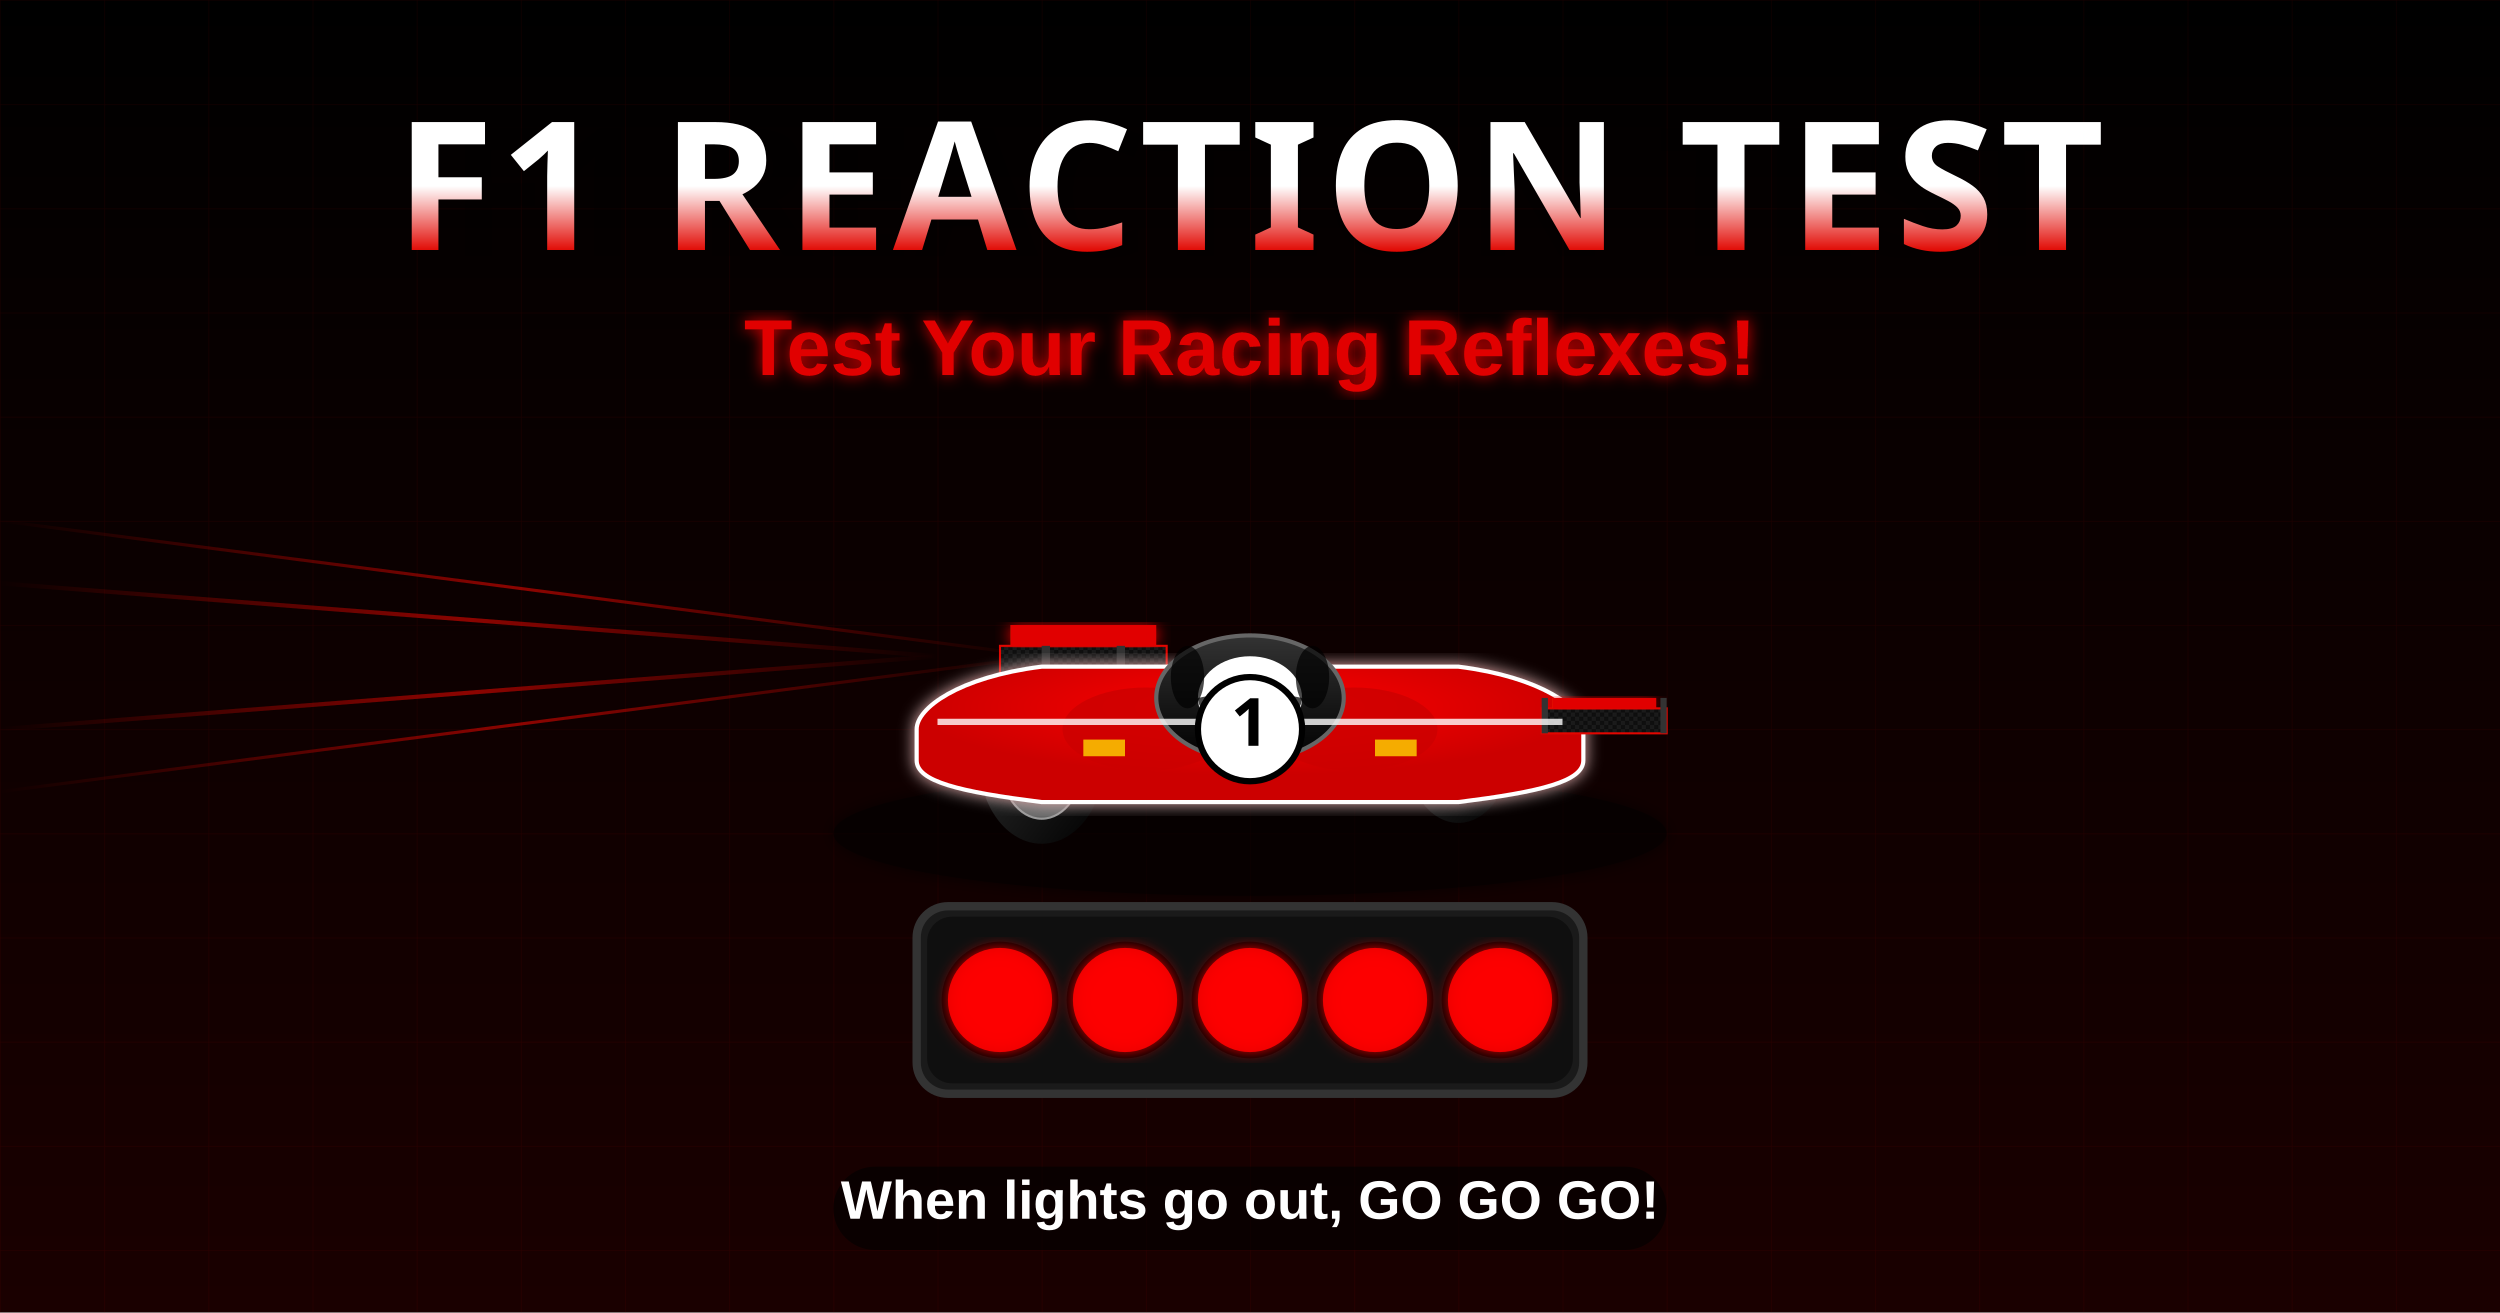
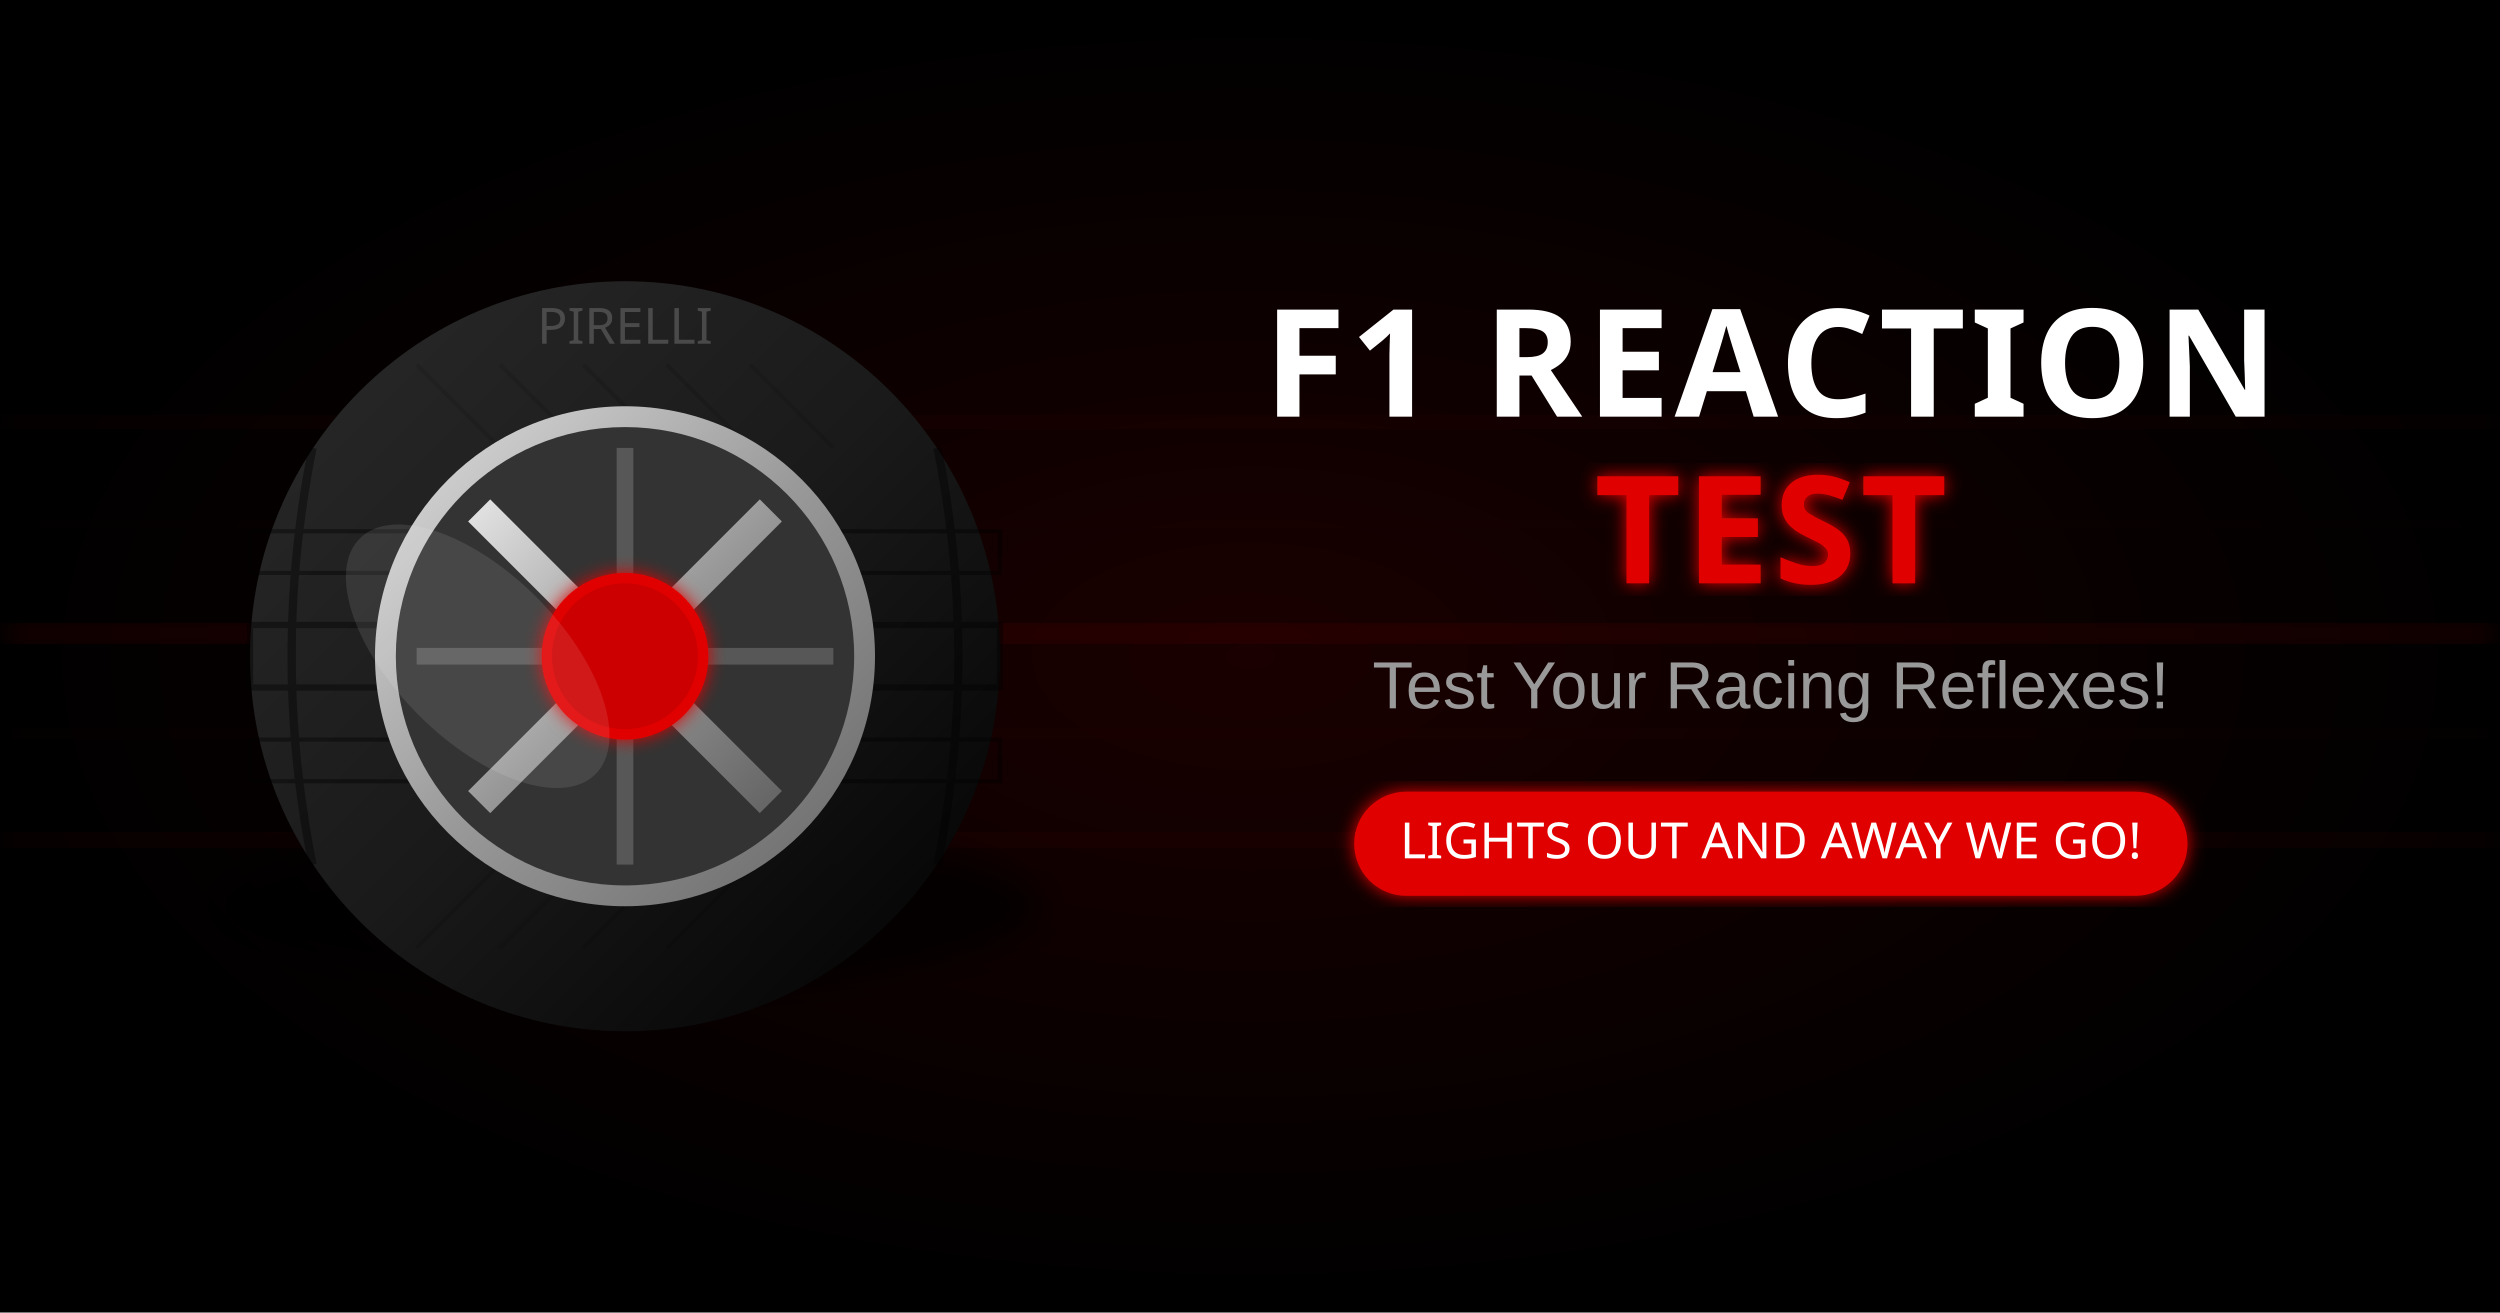
<svg xmlns="http://www.w3.org/2000/svg" viewBox="0 0 1200 630" width="1200" height="630">
  <defs>
-     <linearGradient id="bgGradient" x1="0%" y1="0%" x2="0%" y2="100%">
-       <stop offset="0%" style="stop-color:#000000;stop-opacity:1" />
-       <stop offset="100%" style="stop-color:#1a0000;stop-opacity:1" />
-     </linearGradient>
-     <radialGradient id="carBodyGradient" cx="50%" cy="30%">
-       <stop offset="0%" style="stop-color:#ff0000;stop-opacity:1" />
-       <stop offset="100%" style="stop-color:#cc0000;stop-opacity:1" />
+     <radialGradient id="bgGradient" cx="50%" cy="50%">
+       <stop offset="0%" style="stop-color:#1a0000;stop-opacity:1" />
+       <stop offset="100%" style="stop-color:#000000;stop-opacity:1" />
    </radialGradient>
-     <linearGradient id="wheelGradient" x1="0%" y1="0%" x2="100%" y2="100%">
-       <stop offset="0%" style="stop-color:#333333;stop-opacity:1" />
+     <linearGradient id="tireGradient" x1="0%" y1="0%" x2="100%" y2="100%">
+       <stop offset="0%" style="stop-color:#2a2a2a;stop-opacity:1" />
      <stop offset="50%" style="stop-color:#1a1a1a;stop-opacity:1" />
      <stop offset="100%" style="stop-color:#000000;stop-opacity:1" />
    </linearGradient>
+     <linearGradient id="rimGradient" x1="0%" y1="0%" x2="100%" y2="100%">
+       <stop offset="0%" style="stop-color:#e0e0e0;stop-opacity:1" />
+       <stop offset="50%" style="stop-color:#999999;stop-opacity:1" />
+       <stop offset="100%" style="stop-color:#666666;stop-opacity:1" />
+     </linearGradient>
+     <filter id="blur">
+       <feGaussianBlur in="SourceGraphic" stdDeviation="8" />
+     </filter>
    <filter id="glow">
-       <feGaussianBlur stdDeviation="3.5" result="coloredBlur" />
+       <feGaussianBlur stdDeviation="4" result="coloredBlur" />
      <feMerge>
        <feMergeNode in="coloredBlur" />
        <feMergeNode in="SourceGraphic" />
      </feMerge>
    </filter>
-     <pattern id="carbonFiber" x="0" y="0" width="4" height="4" patternUnits="userSpaceOnUse">
-       <rect width="2" height="2" fill="#1a1a1a" />
-       <rect x="2" y="2" width="2" height="2" fill="#1a1a1a" />
-       <rect x="0" y="2" width="2" height="2" fill="#0f0f0f" />
-       <rect x="2" y="0" width="2" height="2" fill="#0f0f0f" />
-     </pattern>
  </defs>
  <rect width="1200" height="630" fill="url(#bgGradient)" />
-   <g opacity="0.1">
-     <pattern id="grid" width="50" height="50" patternUnits="userSpaceOnUse">
-       <path d="M 50 0 L 0 0 0 50" fill="none" stroke="#e10600" stroke-width="0.5" />
-     </pattern>
-     <rect width="1200" height="630" fill="url(#grid)" />
+   <g opacity="0.3">
+     <rect x="0" y="200" width="1200" height="5" fill="#e10600" filter="url(#blur)" />
+     <rect x="0" y="250" width="1200" height="3" fill="#e10600" filter="url(#blur)" />
+     <rect x="0" y="300" width="1200" height="8" fill="#e10600" filter="url(#blur)" />
+     <rect x="0" y="350" width="1200" height="4" fill="#e10600" filter="url(#blur)" />
+     <rect x="0" y="400" width="1200" height="6" fill="#e10600" filter="url(#blur)" />
  </g>
-   <g opacity="0.6">
-     <linearGradient id="speedGradient" x1="0%" y1="0%" x2="100%" y2="0%">
-       <stop offset="0%" style="stop-color:#e10600;stop-opacity:0" />
-       <stop offset="50%" style="stop-color:#e10600;stop-opacity:1" />
-       <stop offset="100%" style="stop-color:#e10600;stop-opacity:0" />
-     </linearGradient>
-     <line x1="0" y1="315" x2="400" y2="315" stroke="url(#speedGradient)" stroke-width="3" />
-     <line x1="0" y1="280" x2="450" y2="315" stroke="url(#speedGradient)" stroke-width="2" />
-     <line x1="0" y1="350" x2="450" y2="315" stroke="url(#speedGradient)" stroke-width="2" />
-     <line x1="0" y1="250" x2="500" y2="315" stroke="url(#speedGradient)" stroke-width="1.5" />
-     <line x1="0" y1="380" x2="500" y2="315" stroke="url(#speedGradient)" stroke-width="1.5" />
+   <g transform="translate(300, 315)">
+     <ellipse cx="0" cy="120" rx="200" ry="40" fill="#000" opacity="0.7" filter="url(#blur)" />
+     <circle cx="0" cy="0" r="180" fill="url(#tireGradient)" />
+     <g opacity="0.4">
+       <rect x="-180" y="-15" width="360" height="30" fill="none" stroke="#000" stroke-width="3" />
+       <rect x="-180" y="-60" width="360" height="20" fill="none" stroke="#000" stroke-width="2" />
+       <rect x="-180" y="40" width="360" height="20" fill="none" stroke="#000" stroke-width="2" />
+       <path d="M -150 -100 Q -170 0 -150 100" fill="none" stroke="#000" stroke-width="4" />
+       <path d="M 150 -100 Q 170 0 150 100" fill="none" stroke="#000" stroke-width="4" />
+       <g stroke="#000" stroke-width="2" opacity="0.3">
+         <line x1="-100" y1="-140" x2="-60" y2="-100" />
+         <line x1="-60" y1="-140" x2="-20" y2="-100" />
+         <line x1="-20" y1="-140" x2="20" y2="-100" />
+         <line x1="20" y1="-140" x2="60" y2="-100" />
+         <line x1="60" y1="-140" x2="100" y2="-100" />
+         <line x1="-100" y1="140" x2="-60" y2="100" />
+         <line x1="-60" y1="140" x2="-20" y2="100" />
+         <line x1="-20" y1="140" x2="20" y2="100" />
+         <line x1="20" y1="140" x2="60" y2="100" />
+         <line x1="60" y1="140" x2="100" y2="100" />
+       </g>
+     </g>
+     <circle cx="0" cy="0" r="120" fill="url(#rimGradient)" />
+     <circle cx="0" cy="0" r="110" fill="#333" />
+     <g>
+       <g stroke="url(#rimGradient)" stroke-width="15" fill="none">
+         <line x1="0" y1="-100" x2="0" y2="100" />
+         <line x1="-100" y1="0" x2="100" y2="0" />
+         <line x1="-70" y1="-70" x2="70" y2="70" />
+         <line x1="-70" y1="70" x2="70" y2="-70" />
+       </g>
+       <g stroke="#666" stroke-width="8" fill="none" opacity="0.7">
+         <line x1="0" y1="-100" x2="0" y2="-30" />
+         <line x1="0" y1="30" x2="0" y2="100" />
+         <line x1="-100" y1="0" x2="-30" y2="0" />
+         <line x1="30" y1="0" x2="100" y2="0" />
+       </g>
+     </g>
+     <circle cx="0" cy="0" r="40" fill="#e10600" filter="url(#glow)" />
+     <circle cx="0" cy="0" r="35" fill="#cc0000" />
+     <text x="0" y="-150" text-anchor="middle" font-family="Arial Black" font-size="24" fill="#666" opacity="0.6" transform="rotate(0)">
+       PIRELLI
+     </text>
+     <ellipse cx="-50" cy="-50" rx="40" ry="80" fill="#fff" opacity="0.1" transform="rotate(-45)" />
  </g>
-   <g transform="translate(600, 350)">
-     <ellipse cx="0" cy="50" rx="200" ry="30" fill="#000" opacity="0.6" filter="url(#glow)" />
-     <g transform="translate(-100, 15)">
-       <ellipse cx="0" cy="0" rx="30" ry="40" fill="url(#wheelGradient)" />
-       <ellipse cx="0" cy="0" rx="20" ry="28" fill="#666" stroke="#999" stroke-width="1" />
-       <g stroke="#999" stroke-width="2" fill="none">
-         <line x1="0" y1="-20" x2="0" y2="20" />
-         <line x1="-14" y1="-14" x2="14" y2="14" />
-         <line x1="-14" y1="14" x2="14" y2="-14" />
-         <line x1="-20" y1="0" x2="20" y2="0" />
-       </g>
-       <circle cx="0" cy="0" r="8" fill="#e10600" />
-     </g>
-     <g transform="translate(100, 10)">
-       <ellipse cx="0" cy="0" rx="25" ry="35" fill="url(#wheelGradient)" />
-       <ellipse cx="0" cy="0" rx="16" ry="24" fill="#666" stroke="#999" stroke-width="1" />
-       <g stroke="#999" stroke-width="1.5" fill="none">
-         <line x1="0" y1="-16" x2="0" y2="16" />
-         <line x1="-11" y1="-11" x2="11" y2="11" />
-         <line x1="-11" y1="11" x2="11" y2="-11" />
-         <line x1="-16" y1="0" x2="16" y2="0" />
-       </g>
-       <circle cx="0" cy="0" r="6" fill="#e10600" />
-     </g>
-     <g transform="translate(-120, -50)">
-       <rect x="0" y="10" width="80" height="15" fill="url(#carbonFiber)" stroke="#e10600" stroke-width="1" />
-       <rect x="5" y="0" width="70" height="10" fill="#e10600" filter="url(#glow)" />
-       <rect x="20" y="10" width="4" height="20" fill="#333" />
-       <rect x="56" y="10" width="4" height="20" fill="#333" />
-     </g>
-     <path d="M -160 0 C -160 -10 -140 -25 -100 -30 L 100 -30 C 140 -25 160 -10 160 0 L 160 15 C 160 25 140 30 100 35 L -100 35 C -140 30 -160 25 -160 15 Z" fill="url(#carBodyGradient)" stroke="#fff" stroke-width="2" filter="url(#glow)" />
-     <ellipse cx="-50" cy="0" rx="40" ry="20" fill="#cc0000" opacity="0.8" />
-     <ellipse cx="50" cy="0" rx="40" ry="20" fill="#cc0000" opacity="0.8" />
-     <linearGradient id="cockpitGradient" x1="0%" y1="0%" x2="0%" y2="100%">
-       <stop offset="0%" style="stop-color:#333;stop-opacity:1" />
-       <stop offset="100%" style="stop-color:#000;stop-opacity:1" />
-     </linearGradient>
-     <ellipse cx="0" cy="-15" rx="45" ry="30" fill="url(#cockpitGradient)" stroke="#666" stroke-width="2" />
-     <ellipse cx="0" cy="-15" rx="25" ry="20" fill="#fff" />
-     <path d="M -25 -15 Q 0 -20 25 -15 Q 25 -10 20 -8 L -20 -8 Q -25 -10 -25 -15" fill="#1a1a1a" opacity="0.8" />
-     <rect x="-15" y="-12" width="30" height="3" fill="#e10600" />
-     <g transform="translate(140, -10)">
-       <rect x="0" y="0" width="60" height="12" fill="url(#carbonFiber)" stroke="#e10600" stroke-width="1" />
-       <rect x="5" y="-5" width="50" height="5" fill="#e10600" filter="url(#glow)" />
-       <rect x="0" y="-5" width="3" height="17" fill="#333" />
-       <rect x="57" y="-5" width="3" height="17" fill="#333" />
-     </g>
-     <g>
-       <rect x="-150" y="-5" width="300" height="3" fill="#fff" opacity="0.8" />
-       <circle cx="0" cy="0" r="25" fill="#fff" stroke="#000" stroke-width="3" />
-       <text x="0" y="8" text-anchor="middle" font-family="Arial Black" font-size="32" font-weight="900" fill="#000">1</text>
-       <rect x="-80" y="5" width="20" height="8" fill="#ffd700" opacity="0.8" />
-       <rect x="60" y="5" width="20" height="8" fill="#ffd700" opacity="0.8" />
-       <ellipse cx="-30" cy="-25" rx="8" ry="15" fill="#000" opacity="0.7" />
-       <ellipse cx="30" cy="-25" rx="8" ry="15" fill="#000" opacity="0.7" />
-     </g>
-   </g>
-   <defs>
-     <linearGradient id="titleGradient" x1="0%" y1="0%" x2="0%" y2="100%">
-       <stop offset="0%" style="stop-color:#fff;stop-opacity:1" />
-       <stop offset="50%" style="stop-color:#fff;stop-opacity:1" />
-       <stop offset="100%" style="stop-color:#e10600;stop-opacity:1" />
-     </linearGradient>
-   </defs>
-   <text x="600" y="120" text-anchor="middle" font-family="Arial Black" font-size="86" font-weight="900" fill="#000" opacity="0.3" transform="translate(3,3)">
-     F1 REACTION TEST
+   <text x="850" y="200" text-anchor="middle" font-family="Arial Black" font-size="72" font-weight="900" fill="#fff" letter-spacing="2">
+     F1 REACTION
  </text>
-   <text x="600" y="120" text-anchor="middle" font-family="Arial Black" font-size="86" font-weight="900" fill="url(#titleGradient)" letter-spacing="3">
-     F1 REACTION TEST
+   <text x="850" y="280" text-anchor="middle" font-family="Arial Black" font-size="72" font-weight="900" fill="#e10600" letter-spacing="2" filter="url(#glow)">
+     TEST
  </text>
-   <text x="600" y="180" text-anchor="middle" font-family="Arial" font-size="38" fill="#e10600" font-weight="bold" filter="url(#glow)">
+   <text x="850" y="340" text-anchor="middle" font-family="Arial" font-size="32" fill="#999">
    Test Your Racing Reflexes!
  </text>
-   <g transform="translate(600, 480)">
-     <rect x="-160" y="-45" width="320" height="90" fill="#1a1a1a" stroke="#333" stroke-width="4" rx="15" />
-     <rect x="-155" y="-40" width="310" height="80" fill="#0f0f0f" rx="12" />
-     <g fill="#000">
-       <circle cx="-120" cy="0" r="28" />
-       <circle cx="-60" cy="0" r="28" />
-       <circle cx="0" cy="0" r="28" />
-       <circle cx="60" cy="0" r="28" />
-       <circle cx="120" cy="0" r="28" />
-     </g>
-     <g filter="url(#glow)">
-       <circle cx="-120" cy="0" r="25" fill="#ff0000" opacity="0.9">
-         <animate attributeName="opacity" values="0.9;1;0.9" dur="2s" repeatCount="indefinite" />
-       </circle>
-       <circle cx="-60" cy="0" r="25" fill="#ff0000" opacity="0.9">
-         <animate attributeName="opacity" values="0.9;1;0.9" dur="2s" begin="0.4s" repeatCount="indefinite" />
-       </circle>
-       <circle cx="0" cy="0" r="25" fill="#ff0000" opacity="0.9">
-         <animate attributeName="opacity" values="0.9;1;0.9" dur="2s" begin="0.8s" repeatCount="indefinite" />
-       </circle>
-       <circle cx="60" cy="0" r="25" fill="#ff0000" opacity="0.9">
-         <animate attributeName="opacity" values="0.9;1;0.9" dur="2s" begin="1.2s" repeatCount="indefinite" />
-       </circle>
-       <circle cx="120" cy="0" r="25" fill="#ff0000" opacity="0.9">
-         <animate attributeName="opacity" values="0.9;1;0.9" dur="2s" begin="1.6s" repeatCount="indefinite" />
-       </circle>
-     </g>
-   </g>
-   <rect x="400" y="560" width="400" height="40" fill="#000" opacity="0.6" rx="20" />
-   <text x="600" y="585" text-anchor="middle" font-family="Arial" font-size="26" fill="#fff" font-weight="bold">
-     When lights go out, GO GO GO!
+   <rect x="650" y="380" width="400" height="50" fill="#e10600" rx="25" filter="url(#glow)" />
+   <text x="850" y="412" text-anchor="middle" font-family="Arial Black" font-size="24" fill="#fff">
+     LIGHTS OUT AND AWAY WE GO!
  </text>
</svg>
